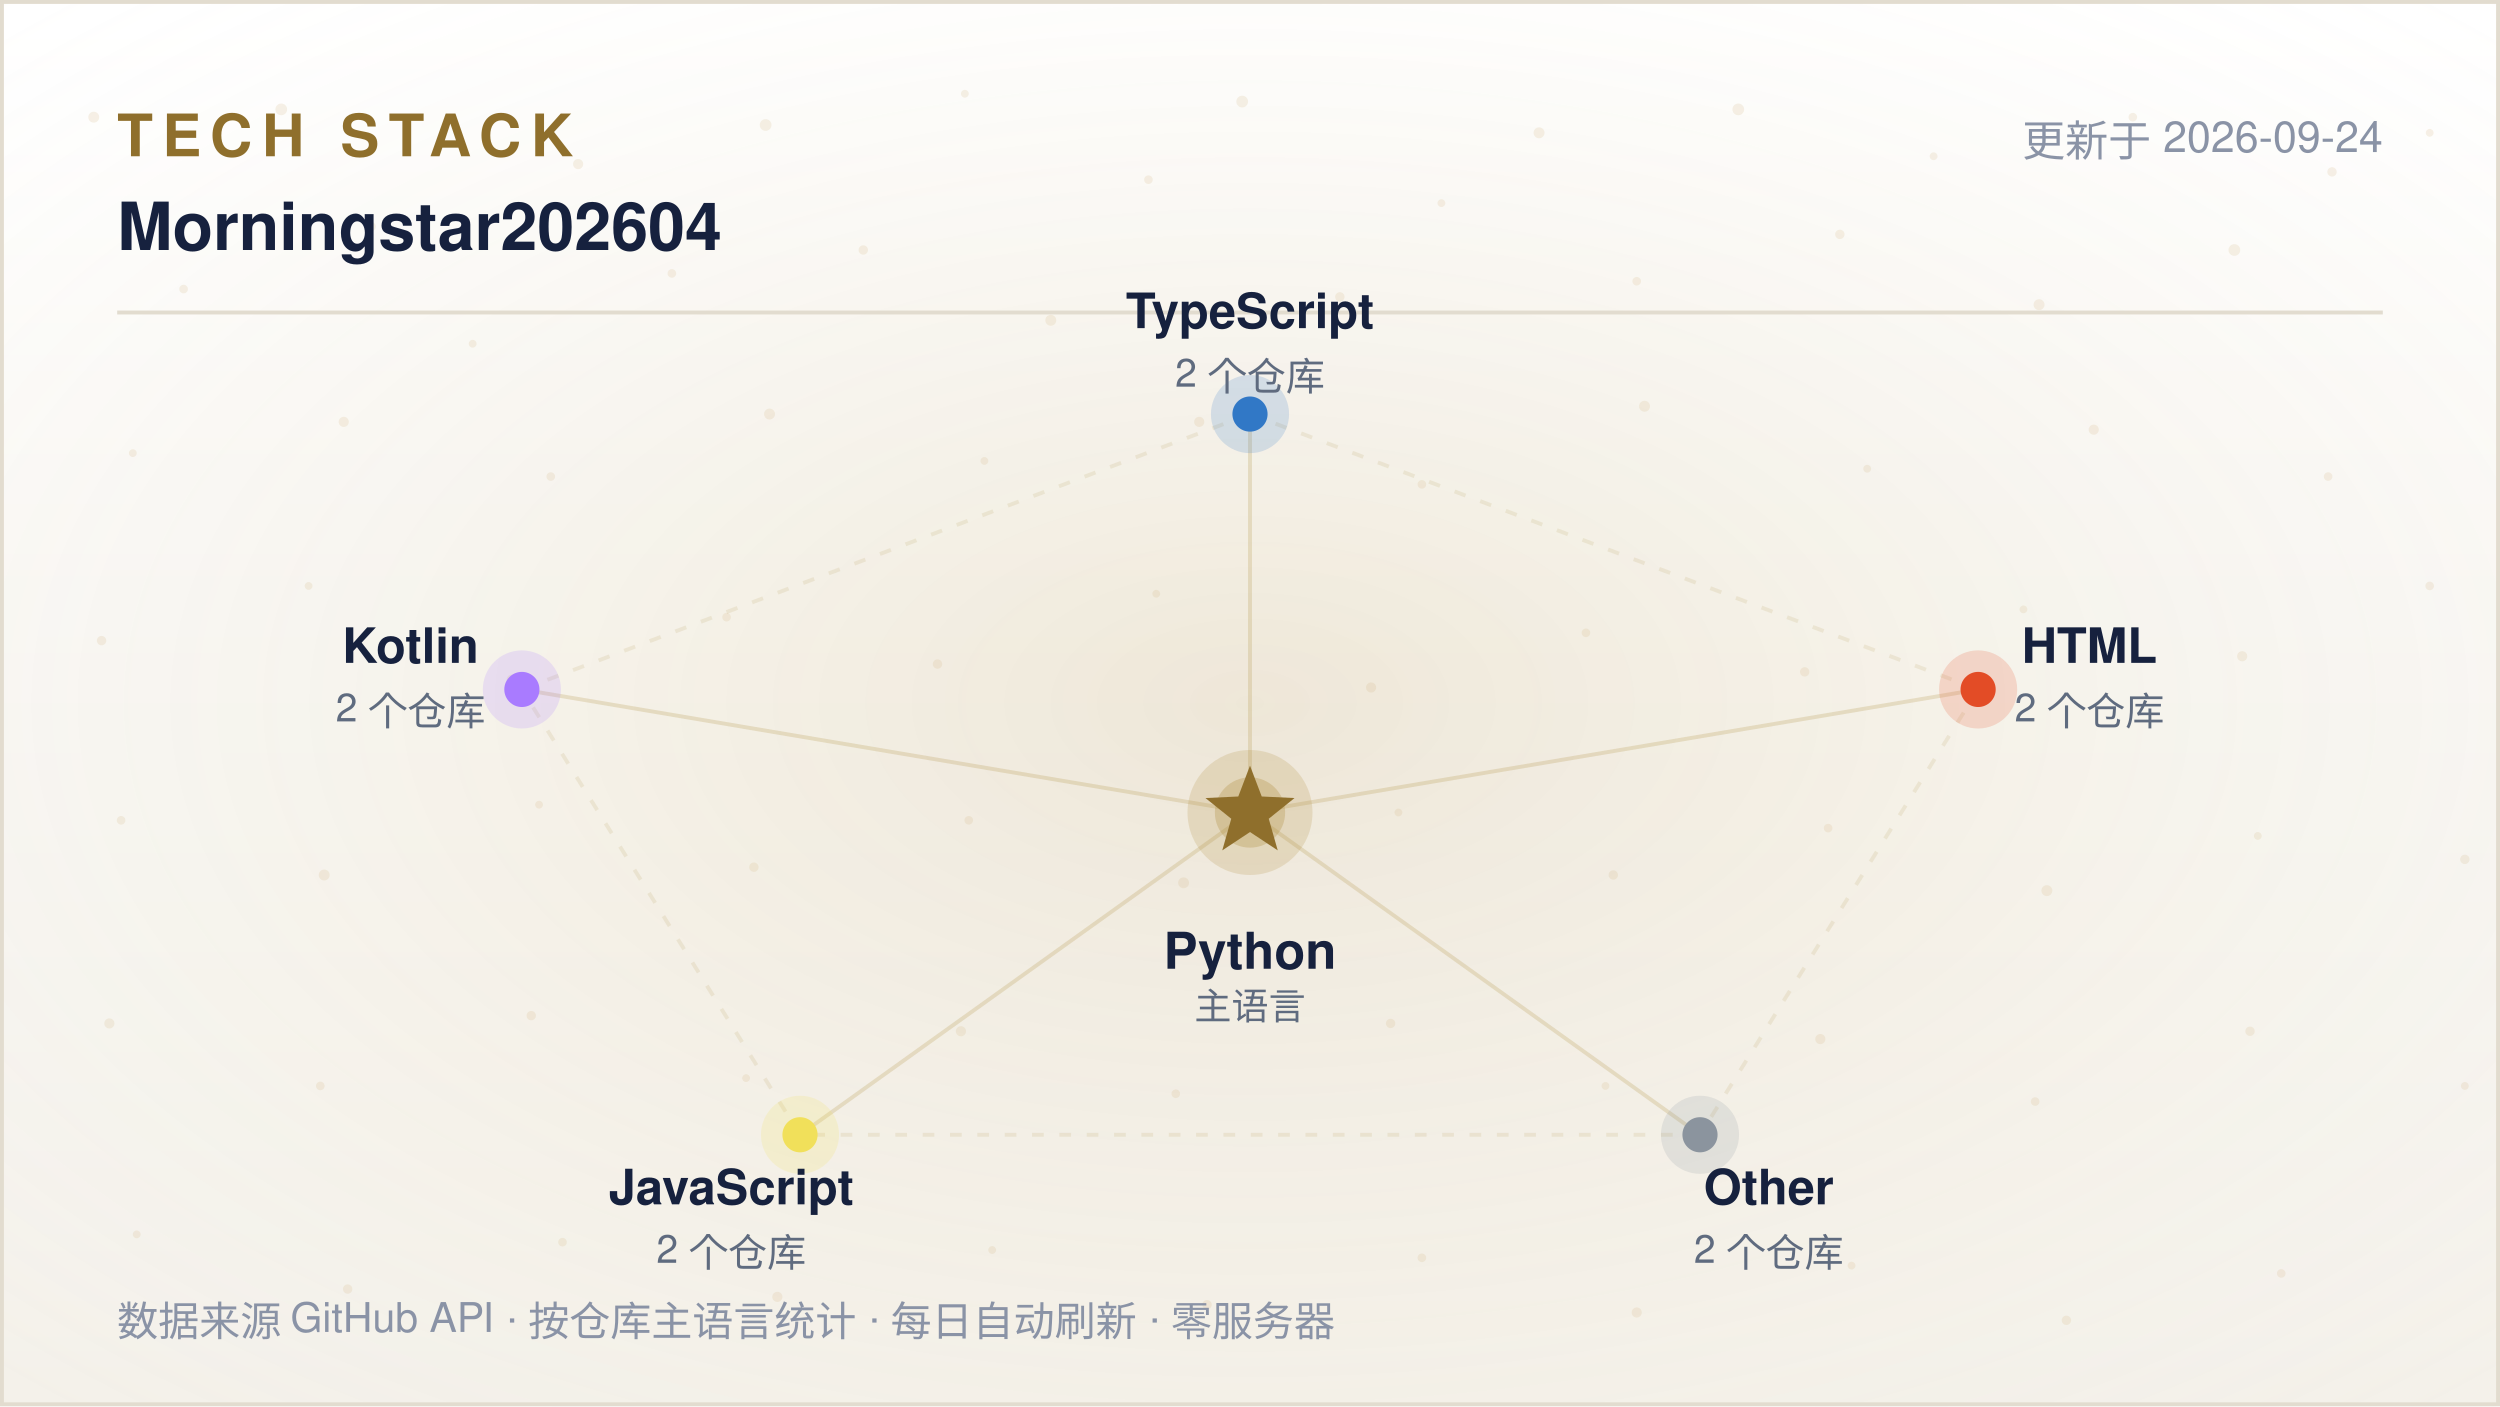
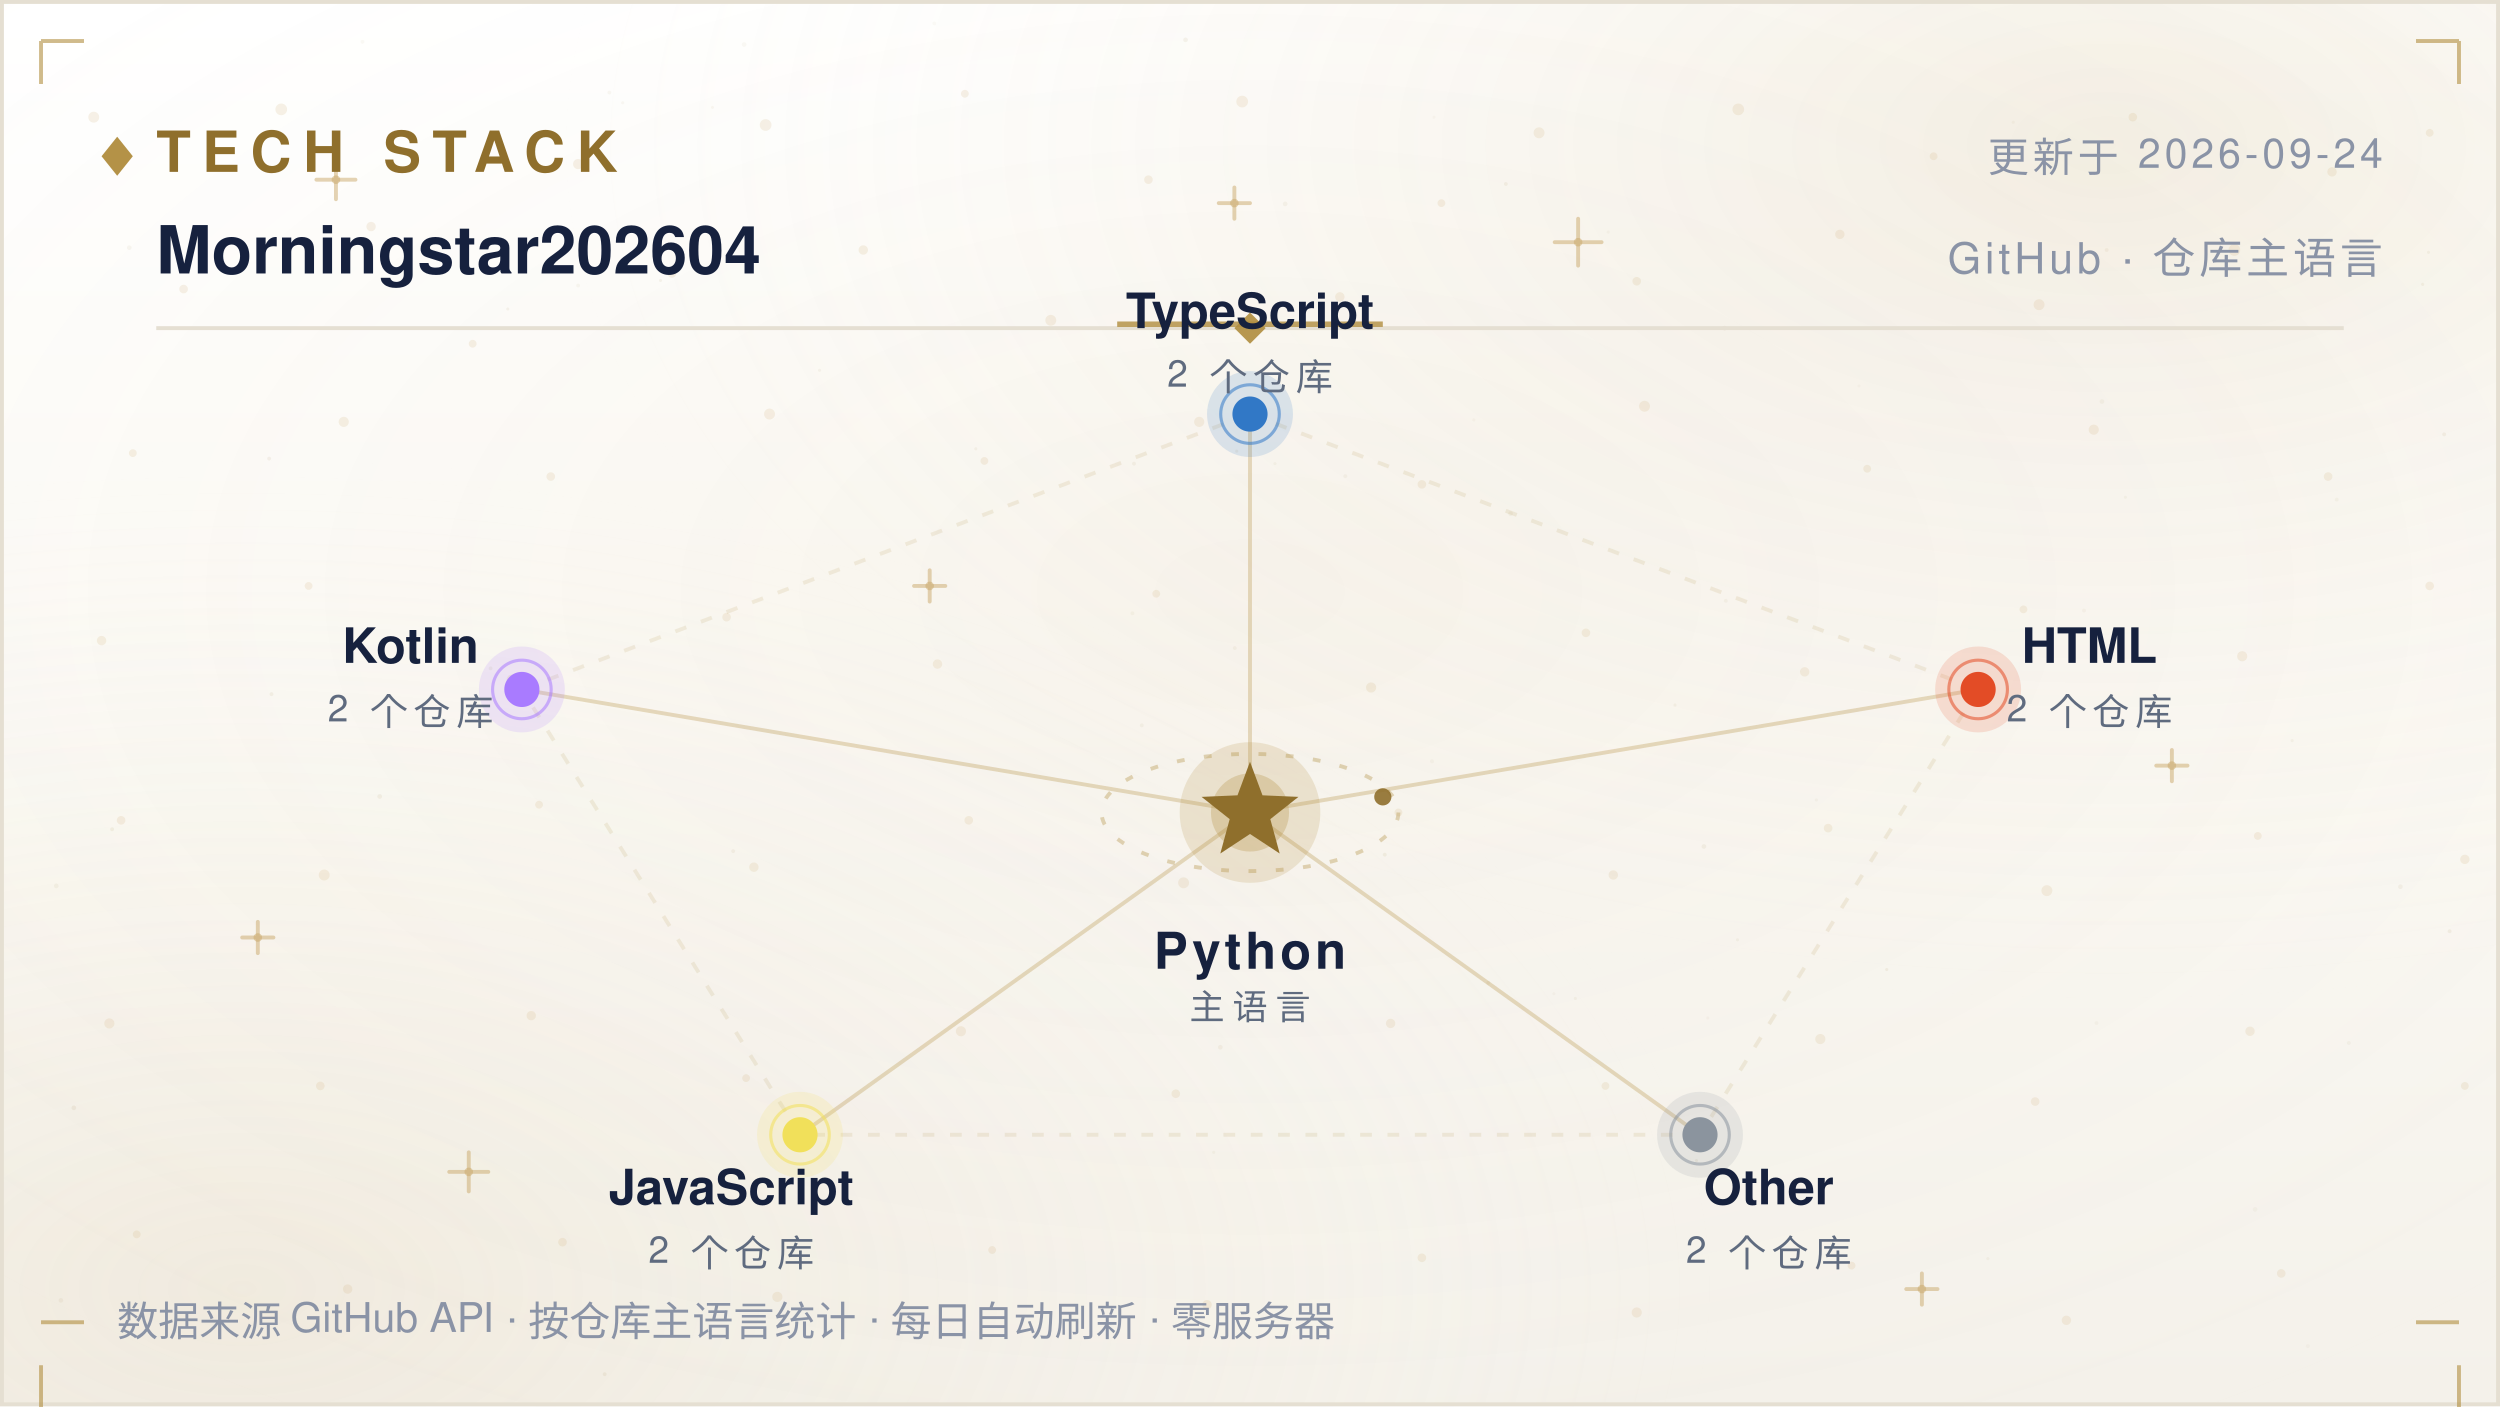
<svg xmlns="http://www.w3.org/2000/svg" width="640" height="360" viewBox="0 0 640 360" role="img" aria-label="Tech Stack — Morningstar202604">
  <defs>
    <linearGradient id="bg" x1="0" y1="0" x2="0" y2="1">
      <stop offset="0" stop-color="#FFFFFF" />
+       <stop offset="0.5" stop-color="#FBF9F4" />
      <stop offset="1" stop-color="#F4F1EA" />
    </linearGradient>
-     <radialGradient id="glow" cx="0.5" cy="0.5" r="0.75">
-       <stop offset="0" stop-color="#B08D3E" stop-opacity="0.16" />
+     <radialGradient id="nebG" cx="0.84" cy="0.10" r="0.62">
+       <stop offset="0" stop-color="#B08D3E" stop-opacity="0.14" />
+       <stop offset="1" stop-color="#FFFFFF" stop-opacity="0" />
+     </radialGradient>
+     <radialGradient id="nebB" cx="0.10" cy="0.92" r="0.60">
+       <stop offset="0" stop-color="#DCCBA8" stop-opacity="0.2" />
+       <stop offset="1" stop-color="#FFFFFF" stop-opacity="0" />
+     </radialGradient>
+     <radialGradient id="glow" cx="0.5" cy="0.42" r="0.72">
+       <stop offset="0" stop-color="#B08D3E" stop-opacity="0.06" />
      <stop offset="1" stop-color="#FFFFFF" stop-opacity="0" />
    </radialGradient>
  </defs>
  <rect width="640" height="360" fill="url(#bg)" />
+   <rect width="640" height="360" fill="url(#nebG)" />
+   <rect width="640" height="360" fill="url(#nebB)" />
  <rect width="640" height="360" fill="url(#glow)" />
  <circle cx="24" cy="30" r="1.4" fill="#C9A86A" opacity="0.16" />
  <circle cx="47" cy="74" r="1.1" fill="#C9A86A" opacity="0.16" />
  <circle cx="72" cy="28" r="1.5" fill="#C9A86A" opacity="0.16" />
  <circle cx="95" cy="58" r="1.2" fill="#C9A86A" opacity="0.16" />
  <circle cx="121" cy="88" r="1" fill="#C9A86A" opacity="0.16" />
  <circle cx="148" cy="42" r="1.3" fill="#C9A86A" opacity="0.16" />
  <circle cx="172" cy="70" r="1.1" fill="#C9A86A" opacity="0.16" />
  <circle cx="196" cy="32" r="1.5" fill="#C9A86A" opacity="0.16" />
  <circle cx="221" cy="64" r="1.2" fill="#C9A86A" opacity="0.16" />
  <circle cx="247" cy="24" r="1" fill="#C9A86A" opacity="0.16" />
  <circle cx="269" cy="82" r="1.4" fill="#C9A86A" opacity="0.16" />
  <circle cx="294" cy="46" r="1.1" fill="#C9A86A" opacity="0.16" />
  <circle cx="318" cy="26" r="1.5" fill="#C9A86A" opacity="0.16" />
  <circle cx="343" cy="76" r="1.2" fill="#C9A86A" opacity="0.16" />
  <circle cx="369" cy="52" r="1" fill="#C9A86A" opacity="0.16" />
  <circle cx="394" cy="34" r="1.4" fill="#C9A86A" opacity="0.16" />
  <circle cx="419" cy="72" r="1.1" fill="#C9A86A" opacity="0.16" />
  <circle cx="445" cy="28" r="1.5" fill="#C9A86A" opacity="0.16" />
  <circle cx="471" cy="60" r="1.2" fill="#C9A86A" opacity="0.16" />
  <circle cx="495" cy="40" r="1" fill="#C9A86A" opacity="0.16" />
  <circle cx="522" cy="78" r="1.4" fill="#C9A86A" opacity="0.16" />
  <circle cx="546" cy="30" r="1.1" fill="#C9A86A" opacity="0.16" />
  <circle cx="572" cy="64" r="1.5" fill="#C9A86A" opacity="0.16" />
  <circle cx="597" cy="44" r="1.2" fill="#C9A86A" opacity="0.16" />
  <circle cx="622" cy="34" r="1" fill="#C9A86A" opacity="0.16" />
  <circle cx="34" cy="116" r="1" fill="#C9A86A" opacity="0.16" />
  <circle cx="88" cy="108" r="1.3" fill="#C9A86A" opacity="0.16" />
  <circle cx="141" cy="122" r="1.1" fill="#C9A86A" opacity="0.16" />
  <circle cx="197" cy="106" r="1.4" fill="#C9A86A" opacity="0.16" />
  <circle cx="252" cy="118" r="1" fill="#C9A86A" opacity="0.16" />
  <circle cx="307" cy="108" r="1.3" fill="#C9A86A" opacity="0.16" />
  <circle cx="364" cy="124" r="1.1" fill="#C9A86A" opacity="0.16" />
  <circle cx="421" cy="104" r="1.4" fill="#C9A86A" opacity="0.16" />
  <circle cx="478" cy="120" r="1" fill="#C9A86A" opacity="0.16" />
  <circle cx="536" cy="110" r="1.3" fill="#C9A86A" opacity="0.16" />
  <circle cx="596" cy="122" r="1.1" fill="#C9A86A" opacity="0.16" />
  <circle cx="26" cy="164" r="1.2" fill="#C9A86A" opacity="0.16" />
  <circle cx="79" cy="150" r="1" fill="#C9A86A" opacity="0.16" />
  <circle cx="131" cy="174" r="1.3" fill="#C9A86A" opacity="0.16" />
  <circle cx="186" cy="158" r="1.1" fill="#C9A86A" opacity="0.16" />
  <circle cx="240" cy="170" r="1.2" fill="#C9A86A" opacity="0.16" />
  <circle cx="296" cy="152" r="1" fill="#C9A86A" opacity="0.16" />
  <circle cx="351" cy="176" r="1.3" fill="#C9A86A" opacity="0.16" />
  <circle cx="406" cy="162" r="1.1" fill="#C9A86A" opacity="0.16" />
  <circle cx="462" cy="172" r="1.2" fill="#C9A86A" opacity="0.16" />
  <circle cx="518" cy="156" r="1" fill="#C9A86A" opacity="0.16" />
  <circle cx="574" cy="168" r="1.3" fill="#C9A86A" opacity="0.16" />
  <circle cx="622" cy="150" r="1.1" fill="#C9A86A" opacity="0.16" />
  <circle cx="31" cy="210" r="1.1" fill="#C9A86A" opacity="0.16" />
  <circle cx="83" cy="224" r="1.4" fill="#C9A86A" opacity="0.16" />
  <circle cx="138" cy="206" r="1" fill="#C9A86A" opacity="0.16" />
  <circle cx="193" cy="222" r="1.2" fill="#C9A86A" opacity="0.16" />
  <circle cx="248" cy="210" r="1.1" fill="#C9A86A" opacity="0.16" />
  <circle cx="303" cy="226" r="1.4" fill="#C9A86A" opacity="0.16" />
  <circle cx="358" cy="208" r="1" fill="#C9A86A" opacity="0.16" />
  <circle cx="413" cy="224" r="1.2" fill="#C9A86A" opacity="0.16" />
  <circle cx="468" cy="212" r="1.1" fill="#C9A86A" opacity="0.16" />
  <circle cx="524" cy="228" r="1.4" fill="#C9A86A" opacity="0.16" />
  <circle cx="578" cy="214" r="1" fill="#C9A86A" opacity="0.16" />
  <circle cx="631" cy="220" r="1.2" fill="#C9A86A" opacity="0.16" />
  <circle cx="28" cy="262" r="1.3" fill="#C9A86A" opacity="0.16" />
  <circle cx="82" cy="278" r="1.1" fill="#C9A86A" opacity="0.16" />
  <circle cx="136" cy="260" r="1.2" fill="#C9A86A" opacity="0.16" />
  <circle cx="191" cy="276" r="1" fill="#C9A86A" opacity="0.16" />
  <circle cx="246" cy="264" r="1.3" fill="#C9A86A" opacity="0.16" />
  <circle cx="301" cy="280" r="1.1" fill="#C9A86A" opacity="0.16" />
  <circle cx="356" cy="262" r="1.2" fill="#C9A86A" opacity="0.16" />
  <circle cx="411" cy="278" r="1" fill="#C9A86A" opacity="0.16" />
  <circle cx="466" cy="266" r="1.3" fill="#C9A86A" opacity="0.16" />
  <circle cx="521" cy="282" r="1.1" fill="#C9A86A" opacity="0.16" />
  <circle cx="576" cy="264" r="1.2" fill="#C9A86A" opacity="0.16" />
  <circle cx="631" cy="278" r="1" fill="#C9A86A" opacity="0.16" />
  <circle cx="35" cy="316" r="1" fill="#C9A86A" opacity="0.16" />
  <circle cx="89" cy="330" r="1.2" fill="#C9A86A" opacity="0.16" />
  <circle cx="144" cy="318" r="1.1" fill="#C9A86A" opacity="0.16" />
  <circle cx="199" cy="332" r="1.3" fill="#C9A86A" opacity="0.16" />
  <circle cx="254" cy="320" r="1" fill="#C9A86A" opacity="0.16" />
  <circle cx="309" cy="334" r="1.2" fill="#C9A86A" opacity="0.16" />
  <circle cx="364" cy="322" r="1.1" fill="#C9A86A" opacity="0.16" />
  <circle cx="419" cy="336" r="1.3" fill="#C9A86A" opacity="0.16" />
  <circle cx="474" cy="324" r="1" fill="#C9A86A" opacity="0.16" />
  <circle cx="529" cy="338" r="1.2" fill="#C9A86A" opacity="0.16" />
  <circle cx="584" cy="326" r="1.1" fill="#C9A86A" opacity="0.16" />
-   <rect x="0.5" y="0.5" width="639" height="359" fill="none" stroke="#E2DCCF" stroke-width="1" />
-   <text x="30" y="40" font-family="'Segoe UI',Helvetica,Arial,'PingFang SC','Microsoft YaHei',sans-serif" font-size="15" font-weight="700" letter-spacing="2.5" fill="#8F6F2C">TECH STACK</text>
-   <text x="610" y="40" text-anchor="end" font-family="'Segoe UI',Helvetica,Arial,'PingFang SC','Microsoft YaHei',sans-serif" font-size="11" fill="#8A93A6">更新于 2026-09-24</text>
-   <text x="30" y="64" font-family="'Segoe UI',Helvetica,Arial,'PingFang SC','Microsoft YaHei',sans-serif" font-size="17" font-weight="600" fill="#16213E">Morningstar202604</text>
-   <line x1="30" y1="80" x2="610" y2="80" stroke="#E2DCCF" stroke-width="1" />
-   <line x1="320.0" y1="208.0" x2="320.0" y2="106.0" stroke="#B08D3E" stroke-opacity="0.22" stroke-width="1" />
-   <line x1="320.0" y1="208.0" x2="506.4" y2="176.5" stroke="#B08D3E" stroke-opacity="0.22" stroke-width="1" />
-   <line x1="320.0" y1="208.0" x2="435.2" y2="290.5" stroke="#B08D3E" stroke-opacity="0.22" stroke-width="1" />
-   <line x1="320.0" y1="208.0" x2="204.8" y2="290.5" stroke="#B08D3E" stroke-opacity="0.22" stroke-width="1" />
-   <line x1="320.0" y1="208.0" x2="133.6" y2="176.5" stroke="#B08D3E" stroke-opacity="0.22" stroke-width="1" />
+   <path d="M81.0 46.0 H91.0 M86.0 41.0 V51.0" stroke="#C9A86A" stroke-width="1" stroke-linecap="round" opacity="0.5" />
+   <circle cx="86.0" cy="46.0" r="1.1" fill="#C9A86A" opacity="0.5" />
+   <path d="M234.0 150.0 H242.0 M238.0 146.0 V154.0" stroke="#C9A86A" stroke-width="1" stroke-linecap="round" opacity="0.5" />
+   <circle cx="238.0" cy="150.0" r="1.1" fill="#C9A86A" opacity="0.5" />
+   <path d="M398.0 62.0 H410.0 M404.0 56.0 V68.0" stroke="#C9A86A" stroke-width="1" stroke-linecap="round" opacity="0.5" />
+   <circle cx="404.0" cy="62.0" r="1.1" fill="#C9A86A" opacity="0.5" />
+   <path d="M552.0 196.0 H560.0 M556.0 192.0 V200.0" stroke="#C9A86A" stroke-width="1" stroke-linecap="round" opacity="0.5" />
+   <circle cx="556.0" cy="196.0" r="1.1" fill="#C9A86A" opacity="0.5" />
+   <path d="M115.0 300.0 H125.0 M120.0 295.0 V305.0" stroke="#C9A86A" stroke-width="1" stroke-linecap="round" opacity="0.5" />
+   <circle cx="120.0" cy="300.0" r="1.1" fill="#C9A86A" opacity="0.5" />
+   <path d="M488.0 330.0 H496.0 M492.0 326.0 V334.0" stroke="#C9A86A" stroke-width="1" stroke-linecap="round" opacity="0.5" />
+   <circle cx="492.0" cy="330.0" r="1.1" fill="#C9A86A" opacity="0.5" />
+   <path d="M312.0 52.0 H320.0 M316.0 48.0 V56.0" stroke="#C9A86A" stroke-width="1" stroke-linecap="round" opacity="0.5" />
+   <circle cx="316.0" cy="52.0" r="1.1" fill="#C9A86A" opacity="0.5" />
+   <path d="M62.0 240.0 H70.0 M66.0 236.0 V244.0" stroke="#C9A86A" stroke-width="1" stroke-linecap="round" opacity="0.5" />
+   <circle cx="66.0" cy="240.0" r="1.1" fill="#C9A86A" opacity="0.5" />
+   <circle cx="15.6" cy="332.9" r="0.6" fill="#8F6F2C" opacity="0.067" />
+   <circle cx="97.2" cy="203.9" r="0.6" fill="#8F6F2C" opacity="0.076" />
+   <circle cx="538.1" cy="102.8" r="0.6" fill="#8F6F2C" opacity="0.057" />
+   <circle cx="344.4" cy="121.9" r="0.5" fill="#8F6F2C" opacity="0.057" />
+   <circle cx="159.4" cy="26.3" r="0.4" fill="#8F6F2C" opacity="0.048" />
+   <circle cx="28.7" cy="212.3" r="0.5" fill="#8F6F2C" opacity="0.080" />
+   <circle cx="209.8" cy="94.8" r="0.4" fill="#8F6F2C" opacity="0.060" />
+   <circle cx="316.1" cy="165.9" r="0.5" fill="#8F6F2C" opacity="0.057" />
+   <circle cx="590.8" cy="344.6" r="0.5" fill="#8F6F2C" opacity="0.037" />
+   <circle cx="539.3" cy="64.0" r="0.5" fill="#8F6F2C" opacity="0.068" />
+   <circle cx="385.5" cy="47.1" r="0.5" fill="#8F6F2C" opacity="0.076" />
+   <circle cx="292.3" cy="185.7" r="0.5" fill="#8F6F2C" opacity="0.060" />
+   <circle cx="536.7" cy="261.9" r="0.5" fill="#8F6F2C" opacity="0.046" />
+   <circle cx="377.3" cy="107.5" r="0.4" fill="#8F6F2C" opacity="0.041" />
+   <circle cx="92.8" cy="10.7" r="0.5" fill="#8F6F2C" opacity="0.044" />
+   <circle cx="354.5" cy="218.8" r="0.5" fill="#8F6F2C" opacity="0.080" />
+   <circle cx="310.7" cy="295.0" r="0.4" fill="#8F6F2C" opacity="0.054" />
+   <circle cx="601.3" cy="267.0" r="0.5" fill="#8F6F2C" opacity="0.054" />
+   <circle cx="18.9" cy="283.6" r="0.6" fill="#8F6F2C" opacity="0.085" />
+   <circle cx="312.4" cy="268.1" r="0.6" fill="#8F6F2C" opacity="0.069" />
+   <circle cx="239.2" cy="6.0" r="0.5" fill="#8F6F2C" opacity="0.036" />
+   <circle cx="436.2" cy="216.7" r="0.6" fill="#8F6F2C" opacity="0.071" />
+   <circle cx="329.0" cy="52.2" r="0.6" fill="#8F6F2C" opacity="0.063" />
+   <circle cx="625.7" cy="111.2" r="0.5" fill="#8F6F2C" opacity="0.075" />
+   <circle cx="428.8" cy="180.5" r="0.4" fill="#8F6F2C" opacity="0.065" />
+   <circle cx="169.1" cy="71.8" r="0.4" fill="#8F6F2C" opacity="0.073" />
+   <circle cx="586.8" cy="189.6" r="0.4" fill="#8F6F2C" opacity="0.060" />
+   <circle cx="598.2" cy="127.9" r="0.5" fill="#8F6F2C" opacity="0.054" />
+   <circle cx="289.9" cy="157.0" r="0.5" fill="#8F6F2C" opacity="0.053" />
+   <circle cx="315.7" cy="257.5" r="0.4" fill="#8F6F2C" opacity="0.054" />
+   <circle cx="154.8" cy="351.8" r="0.5" fill="#8F6F2C" opacity="0.080" />
+   <circle cx="411.7" cy="59.4" r="0.4" fill="#8F6F2C" opacity="0.043" />
+   <circle cx="465.0" cy="204.8" r="0.4" fill="#8F6F2C" opacity="0.048" />
+   <circle cx="533.5" cy="156.3" r="0.5" fill="#8F6F2C" opacity="0.050" />
+   <circle cx="621.7" cy="64.6" r="0.4" fill="#8F6F2C" opacity="0.064" />
+   <circle cx="14.4" cy="226.8" r="0.6" fill="#8F6F2C" opacity="0.064" />
+   <circle cx="68.9" cy="117.4" r="0.5" fill="#8F6F2C" opacity="0.076" />
+   <circle cx="182.4" cy="27.5" r="0.4" fill="#8F6F2C" opacity="0.047" />
+   <circle cx="125.6" cy="171.1" r="0.5" fill="#8F6F2C" opacity="0.081" />
+   <circle cx="367.1" cy="30.0" r="0.4" fill="#8F6F2C" opacity="0.039" />
+   <circle cx="441.5" cy="84.0" r="0.6" fill="#8F6F2C" opacity="0.085" />
+   <circle cx="69.5" cy="177.7" r="0.5" fill="#8F6F2C" opacity="0.078" />
+   <circle cx="627.1" cy="238.4" r="0.5" fill="#8F6F2C" opacity="0.081" />
+   <circle cx="620.2" cy="72.8" r="0.4" fill="#8F6F2C" opacity="0.078" />
+   <circle cx="508.9" cy="322.2" r="0.4" fill="#8F6F2C" opacity="0.055" />
+   <circle cx="403.3" cy="255.6" r="0.4" fill="#8F6F2C" opacity="0.061" />
+   <circle cx="381.0" cy="251.6" r="0.5" fill="#8F6F2C" opacity="0.078" />
+   <circle cx="33.1" cy="63.4" r="0.6" fill="#8F6F2C" opacity="0.059" />
+   <circle cx="249.8" cy="114.9" r="0.4" fill="#8F6F2C" opacity="0.066" />
+   <circle cx="434.3" cy="297.1" r="0.4" fill="#8F6F2C" opacity="0.082" />
+   <circle cx="437.2" cy="260.6" r="0.4" fill="#8F6F2C" opacity="0.040" />
+   <circle cx="577.3" cy="309.6" r="0.6" fill="#8F6F2C" opacity="0.044" />
+   <circle cx="366.6" cy="194.9" r="0.5" fill="#8F6F2C" opacity="0.044" />
+   <circle cx="444.8" cy="240.6" r="0.4" fill="#8F6F2C" opacity="0.060" />
+   <circle cx="316.6" cy="115.5" r="0.4" fill="#8F6F2C" opacity="0.076" />
+   <circle cx="148.0" cy="73.1" r="0.5" fill="#8F6F2C" opacity="0.053" />
+   <circle cx="326.4" cy="118.7" r="0.4" fill="#8F6F2C" opacity="0.054" />
+   <circle cx="515.4" cy="31.3" r="0.4" fill="#8F6F2C" opacity="0.047" />
+   <circle cx="182.8" cy="84.2" r="0.4" fill="#8F6F2C" opacity="0.039" />
+   <circle cx="475.9" cy="98.8" r="0.4" fill="#8F6F2C" opacity="0.037" />
+   <circle cx="441.8" cy="153.8" r="0.5" fill="#8F6F2C" opacity="0.057" />
+   <circle cx="386.7" cy="131.5" r="0.6" fill="#8F6F2C" opacity="0.059" />
+   <circle cx="303.5" cy="10.2" r="0.6" fill="#8F6F2C" opacity="0.074" />
+   <circle cx="544.1" cy="127.3" r="0.4" fill="#8F6F2C" opacity="0.054" />
+   <circle cx="156.0" cy="23.7" r="0.5" fill="#8F6F2C" opacity="0.051" />
+   <circle cx="614.5" cy="227.0" r="0.6" fill="#8F6F2C" opacity="0.068" />
+   <circle cx="397.8" cy="254.4" r="0.4" fill="#8F6F2C" opacity="0.042" />
+   <circle cx="190.5" cy="11.4" r="0.6" fill="#8F6F2C" opacity="0.043" />
+   <circle cx="483.0" cy="248.2" r="0.4" fill="#8F6F2C" opacity="0.085" />
+   <circle cx="187.7" cy="217.9" r="0.5" fill="#8F6F2C" opacity="0.067" />
+   <circle cx="290.3" cy="118.7" r="0.5" fill="#8F6F2C" opacity="0.068" />
+   <circle cx="130.0" cy="79.1" r="0.4" fill="#8F6F2C" opacity="0.074" />
+   <rect x="0.5" y="0.5" width="639" height="359" fill="none" stroke="#E5DFD2" stroke-width="1" />
+   <path d="M10.5 10.5 h11 M10.5 10.5 v11" fill="none" stroke="#B08D3E" stroke-width="1" opacity="0.6" />
+   <path d="M618.5 10.5 h11 M629.5 10.5 v11" fill="none" stroke="#B08D3E" stroke-width="1" opacity="0.6" />
+   <path d="M10.5 338.5 h11 M10.5 349.5 v11" fill="none" stroke="#B08D3E" stroke-width="1" opacity="0.6" />
+   <path d="M618.5 338.5 h11 M629.5 349.5 v11" fill="none" stroke="#B08D3E" stroke-width="1" opacity="0.6" />
+   <path d="M26 40 l4 -5 l4 5 l-4 5 z" fill="#B08D3E" opacity="0.95" />
+   <text x="40" y="44" font-family="'Segoe UI',Helvetica,Arial,'PingFang SC','Microsoft YaHei',sans-serif" font-size="14.5" font-weight="700" letter-spacing="3" fill="#8F6F2C">TECH STACK</text>
+   <text x="610" y="44" text-anchor="end" font-family="'Segoe UI',Helvetica,Arial,'PingFang SC','Microsoft YaHei',sans-serif" font-size="10.5" letter-spacing="1" fill="#8A93A6">更新于 2026-09-24</text>
+   <text x="40" y="70" font-family="'Segoe UI',Helvetica,Arial,'PingFang SC','Microsoft YaHei',sans-serif" font-size="17" font-weight="600" fill="#16213E">Morningstar202604</text>
+   <text x="610" y="70" text-anchor="end" font-family="'Segoe UI',Helvetica,Arial,'PingFang SC','Microsoft YaHei',sans-serif" font-size="11" letter-spacing="1" fill="#8A93A6">GitHub · 仓库主语言</text>
+   <line x1="40" y1="84" x2="600" y2="84" stroke="#E5DFD2" stroke-width="1" />
+   <line x1="286" y1="83" x2="354" y2="83" stroke="#B08D3E" stroke-width="1.4" opacity="0.8" />
+   <path d="M320 80 l4 4 l-4 4 l-4 -4 z" fill="#B08D3E" opacity="0.9" />
+   <line x1="320.0" y1="208.0" x2="320.0" y2="106.0" stroke="#B08D3E" stroke-opacity="0.30" stroke-width="1" />
+   <circle cx="320.0" cy="106.0" r="1.4" fill="#B08D3E" opacity="0.8" />
+   <line x1="320.0" y1="208.0" x2="506.4" y2="176.5" stroke="#B08D3E" stroke-opacity="0.30" stroke-width="1" />
+   <circle cx="506.4" cy="176.5" r="1.4" fill="#B08D3E" opacity="0.8" />
+   <line x1="320.0" y1="208.0" x2="435.2" y2="290.5" stroke="#B08D3E" stroke-opacity="0.30" stroke-width="1" />
+   <circle cx="435.2" cy="290.5" r="1.4" fill="#B08D3E" opacity="0.8" />
+   <line x1="320.0" y1="208.0" x2="204.8" y2="290.5" stroke="#B08D3E" stroke-opacity="0.30" stroke-width="1" />
+   <circle cx="204.8" cy="290.5" r="1.4" fill="#B08D3E" opacity="0.8" />
+   <line x1="320.0" y1="208.0" x2="133.6" y2="176.5" stroke="#B08D3E" stroke-opacity="0.30" stroke-width="1" />
+   <circle cx="133.6" cy="176.5" r="1.4" fill="#B08D3E" opacity="0.8" />
  <line x1="320.0" y1="106.0" x2="506.4" y2="176.5" stroke="#B08D3E" stroke-opacity="0.13" stroke-width="1" stroke-dasharray="3 4" />
  <line x1="506.4" y1="176.5" x2="435.2" y2="290.5" stroke="#B08D3E" stroke-opacity="0.13" stroke-width="1" stroke-dasharray="3 4" />
  <line x1="435.2" y1="290.5" x2="204.8" y2="290.5" stroke="#B08D3E" stroke-opacity="0.13" stroke-width="1" stroke-dasharray="3 4" />
  <line x1="204.8" y1="290.5" x2="133.6" y2="176.5" stroke="#B08D3E" stroke-opacity="0.13" stroke-width="1" stroke-dasharray="3 4" />
  <line x1="133.6" y1="176.5" x2="320.0" y2="106.0" stroke="#B08D3E" stroke-opacity="0.13" stroke-width="1" stroke-dasharray="3 4" />
-   <circle cx="320" cy="208" r="16" fill="#B08D3E" opacity="0.20" />
-   <circle cx="320" cy="208" r="9" fill="#B08D3E" opacity="0.30" />
-   <polygon points="320.0,196.0 323.0,203.9 331.4,204.3 324.8,209.6 327.1,217.7 320.0,213.0 312.9,217.7 315.2,209.6 308.6,204.3 317.0,203.9" fill="#8F6F2C" />
-   <text x="320" y="248" text-anchor="middle" font-family="'Segoe UI',Helvetica,Arial,'PingFang SC','Microsoft YaHei',sans-serif" font-size="13" font-weight="700" fill="#16213E">Python</text>
-   <text x="320" y="261" text-anchor="middle" font-family="'Segoe UI',Helvetica,Arial,'PingFang SC','Microsoft YaHei',sans-serif" font-size="9.5" fill="#5F6B7F">主语言</text>
-   <circle cx="320.0" cy="106.0" r="10" fill="#3178C6" opacity="0.18" />
+   <ellipse cx="320" cy="208" rx="38" ry="15" fill="none" stroke="#B08D3E" stroke-opacity="0.35" stroke-width="1" stroke-dasharray="2 5" />
+   <circle cx="354" cy="204" r="2.2" fill="#8F6F2C" opacity="0.9" />
+   <circle cx="320" cy="208" r="18" fill="#B08D3E" opacity="0.18" />
+   <circle cx="320" cy="208" r="10" fill="#B08D3E" opacity="0.28" />
+   <polygon points="320.0,195.0 323.2,203.6 332.4,204.0 325.2,209.7 327.6,218.5 320.0,213.5 312.4,218.5 314.8,209.7 307.6,204.0 316.8,203.6" fill="#8F6F2C" />
+   <text x="320" y="248" text-anchor="middle" font-family="'Segoe UI',Helvetica,Arial,'PingFang SC','Microsoft YaHei',sans-serif" font-size="13" font-weight="700" letter-spacing="1" fill="#16213E">Python</text>
+   <text x="320" y="261" text-anchor="middle" font-family="'Segoe UI',Helvetica,Arial,'PingFang SC','Microsoft YaHei',sans-serif" font-size="9" letter-spacing="2" fill="#5F6B7F">主语言</text>
+   <circle cx="320.0" cy="106.0" r="11" fill="#3178C6" opacity="0.16" />
  <circle cx="320.0" cy="106.0" r="4.5" fill="#3178C6" />
+   <circle cx="320.0" cy="106.0" r="7.5" fill="none" stroke="#3178C6" stroke-opacity="0.55" stroke-width="0.8" />
  <text x="320.0" y="84.0" text-anchor="middle" font-family="'Segoe UI',Helvetica,Arial,'PingFang SC','Microsoft YaHei',sans-serif" font-size="12.5" font-weight="600" fill="#16213E">TypeScript</text>
-   <text x="320.0" y="99.0" text-anchor="middle" font-family="'Segoe UI',Helvetica,Arial,'PingFang SC','Microsoft YaHei',sans-serif" font-size="10" fill="#5F6B7F">2 个仓库</text>
-   <circle cx="506.4" cy="176.5" r="10" fill="#E34C26" opacity="0.18" />
+   <text x="320.0" y="99.0" text-anchor="middle" font-family="'Segoe UI',Helvetica,Arial,'PingFang SC','Microsoft YaHei',sans-serif" font-size="9.5" letter-spacing="1.5" fill="#5F6B7F">2 个仓库</text>
+   <circle cx="506.4" cy="176.5" r="11" fill="#E34C26" opacity="0.16" />
  <circle cx="506.4" cy="176.5" r="4.5" fill="#E34C26" />
+   <circle cx="506.4" cy="176.5" r="7.5" fill="none" stroke="#E34C26" stroke-opacity="0.55" stroke-width="0.8" />
  <text x="534.9" y="169.7" text-anchor="middle" font-family="'Segoe UI',Helvetica,Arial,'PingFang SC','Microsoft YaHei',sans-serif" font-size="12.5" font-weight="600" fill="#16213E">HTML</text>
-   <text x="534.9" y="184.7" text-anchor="middle" font-family="'Segoe UI',Helvetica,Arial,'PingFang SC','Microsoft YaHei',sans-serif" font-size="10" fill="#5F6B7F">2 个仓库</text>
-   <circle cx="435.2" cy="290.5" r="10" fill="#8B949E" opacity="0.18" />
+   <text x="534.9" y="184.7" text-anchor="middle" font-family="'Segoe UI',Helvetica,Arial,'PingFang SC','Microsoft YaHei',sans-serif" font-size="9.5" letter-spacing="1.5" fill="#5F6B7F">2 个仓库</text>
+   <circle cx="435.2" cy="290.5" r="11" fill="#8B949E" opacity="0.16" />
  <circle cx="435.2" cy="290.5" r="4.5" fill="#8B949E" />
+   <circle cx="435.2" cy="290.5" r="7.5" fill="none" stroke="#8B949E" stroke-opacity="0.55" stroke-width="0.8" />
  <text x="452.8" y="308.3" text-anchor="middle" font-family="'Segoe UI',Helvetica,Arial,'PingFang SC','Microsoft YaHei',sans-serif" font-size="12.5" font-weight="600" fill="#16213E">Other</text>
-   <text x="452.8" y="323.3" text-anchor="middle" font-family="'Segoe UI',Helvetica,Arial,'PingFang SC','Microsoft YaHei',sans-serif" font-size="10" fill="#5F6B7F">2 个仓库</text>
-   <circle cx="204.8" cy="290.5" r="10" fill="#F1E05A" opacity="0.18" />
+   <text x="452.8" y="323.3" text-anchor="middle" font-family="'Segoe UI',Helvetica,Arial,'PingFang SC','Microsoft YaHei',sans-serif" font-size="9.5" letter-spacing="1.5" fill="#5F6B7F">2 个仓库</text>
+   <circle cx="204.8" cy="290.5" r="11" fill="#F1E05A" opacity="0.16" />
  <circle cx="204.8" cy="290.5" r="4.5" fill="#F1E05A" />
+   <circle cx="204.8" cy="290.5" r="7.5" fill="none" stroke="#F1E05A" stroke-opacity="0.55" stroke-width="0.8" />
  <text x="187.2" y="308.3" text-anchor="middle" font-family="'Segoe UI',Helvetica,Arial,'PingFang SC','Microsoft YaHei',sans-serif" font-size="12.5" font-weight="600" fill="#16213E">JavaScript</text>
-   <text x="187.2" y="323.3" text-anchor="middle" font-family="'Segoe UI',Helvetica,Arial,'PingFang SC','Microsoft YaHei',sans-serif" font-size="10" fill="#5F6B7F">2 个仓库</text>
-   <circle cx="133.6" cy="176.5" r="10" fill="#A97BFF" opacity="0.18" />
+   <text x="187.2" y="323.3" text-anchor="middle" font-family="'Segoe UI',Helvetica,Arial,'PingFang SC','Microsoft YaHei',sans-serif" font-size="9.5" letter-spacing="1.5" fill="#5F6B7F">2 个仓库</text>
+   <circle cx="133.6" cy="176.5" r="11" fill="#A97BFF" opacity="0.16" />
  <circle cx="133.6" cy="176.5" r="4.5" fill="#A97BFF" />
+   <circle cx="133.6" cy="176.5" r="7.5" fill="none" stroke="#A97BFF" stroke-opacity="0.55" stroke-width="0.8" />
  <text x="105.1" y="169.7" text-anchor="middle" font-family="'Segoe UI',Helvetica,Arial,'PingFang SC','Microsoft YaHei',sans-serif" font-size="12.5" font-weight="600" fill="#16213E">Kotlin</text>
-   <text x="105.1" y="184.7" text-anchor="middle" font-family="'Segoe UI',Helvetica,Arial,'PingFang SC','Microsoft YaHei',sans-serif" font-size="10" fill="#5F6B7F">2 个仓库</text>
+   <text x="105.1" y="184.7" text-anchor="middle" font-family="'Segoe UI',Helvetica,Arial,'PingFang SC','Microsoft YaHei',sans-serif" font-size="9.5" letter-spacing="1.5" fill="#5F6B7F">2 个仓库</text>
  <text x="30" y="342" font-family="'Segoe UI',Helvetica,Arial,'PingFang SC','Microsoft YaHei',sans-serif" font-size="10.5" fill="#8A93A6">数据来源 GitHub API · 按仓库主语言统计 · 每日自动刷新 · 零服务器</text>
</svg>
